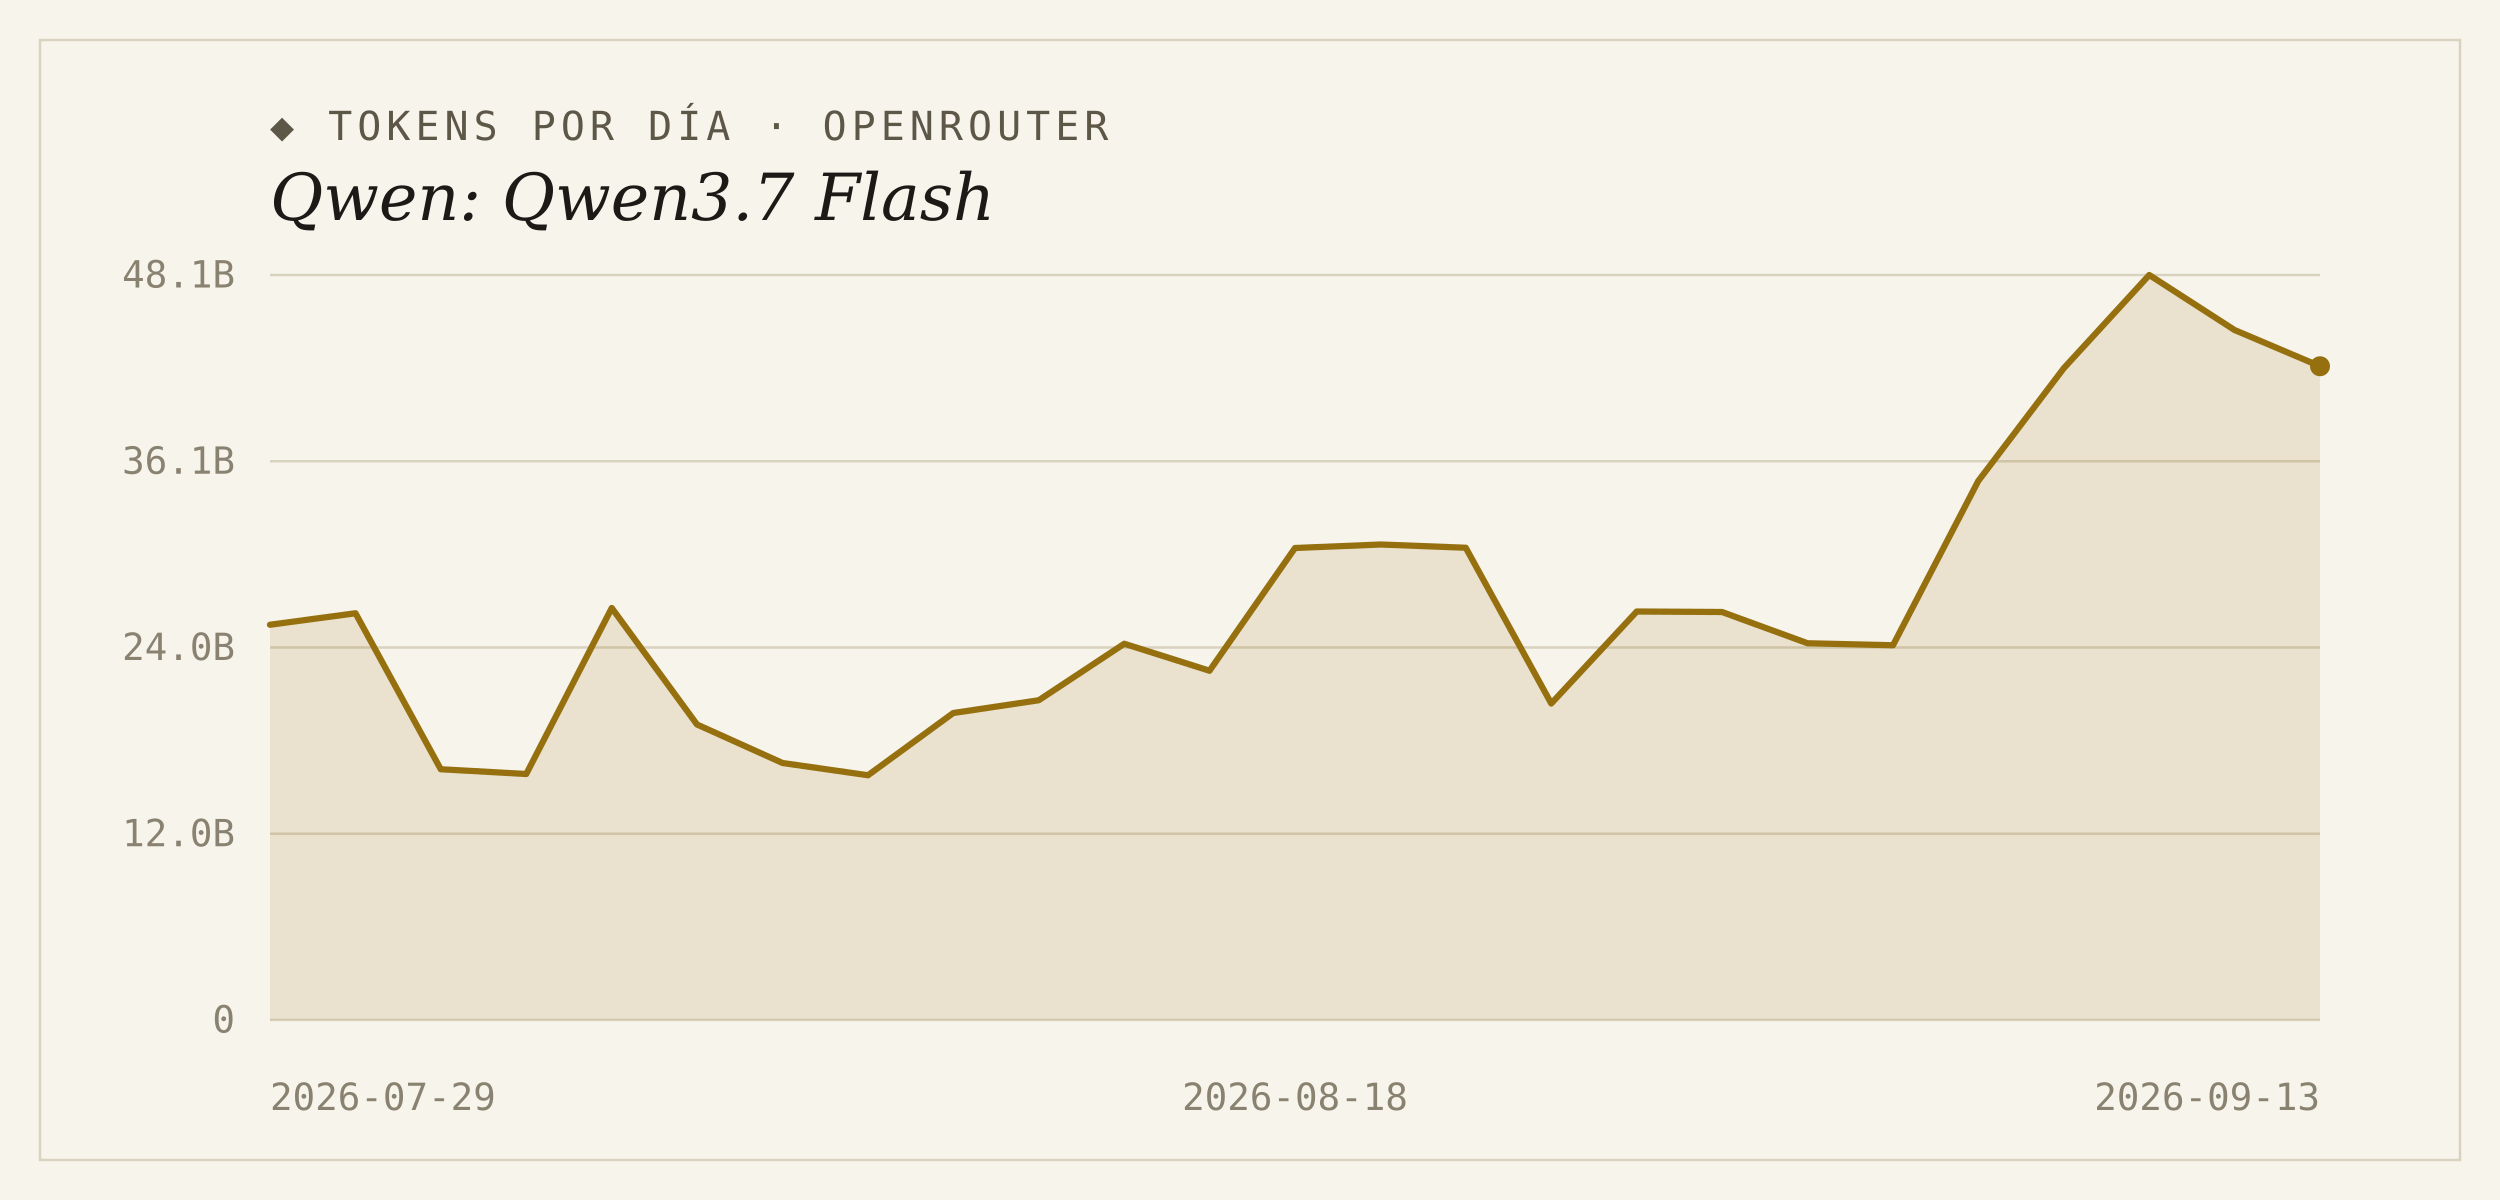
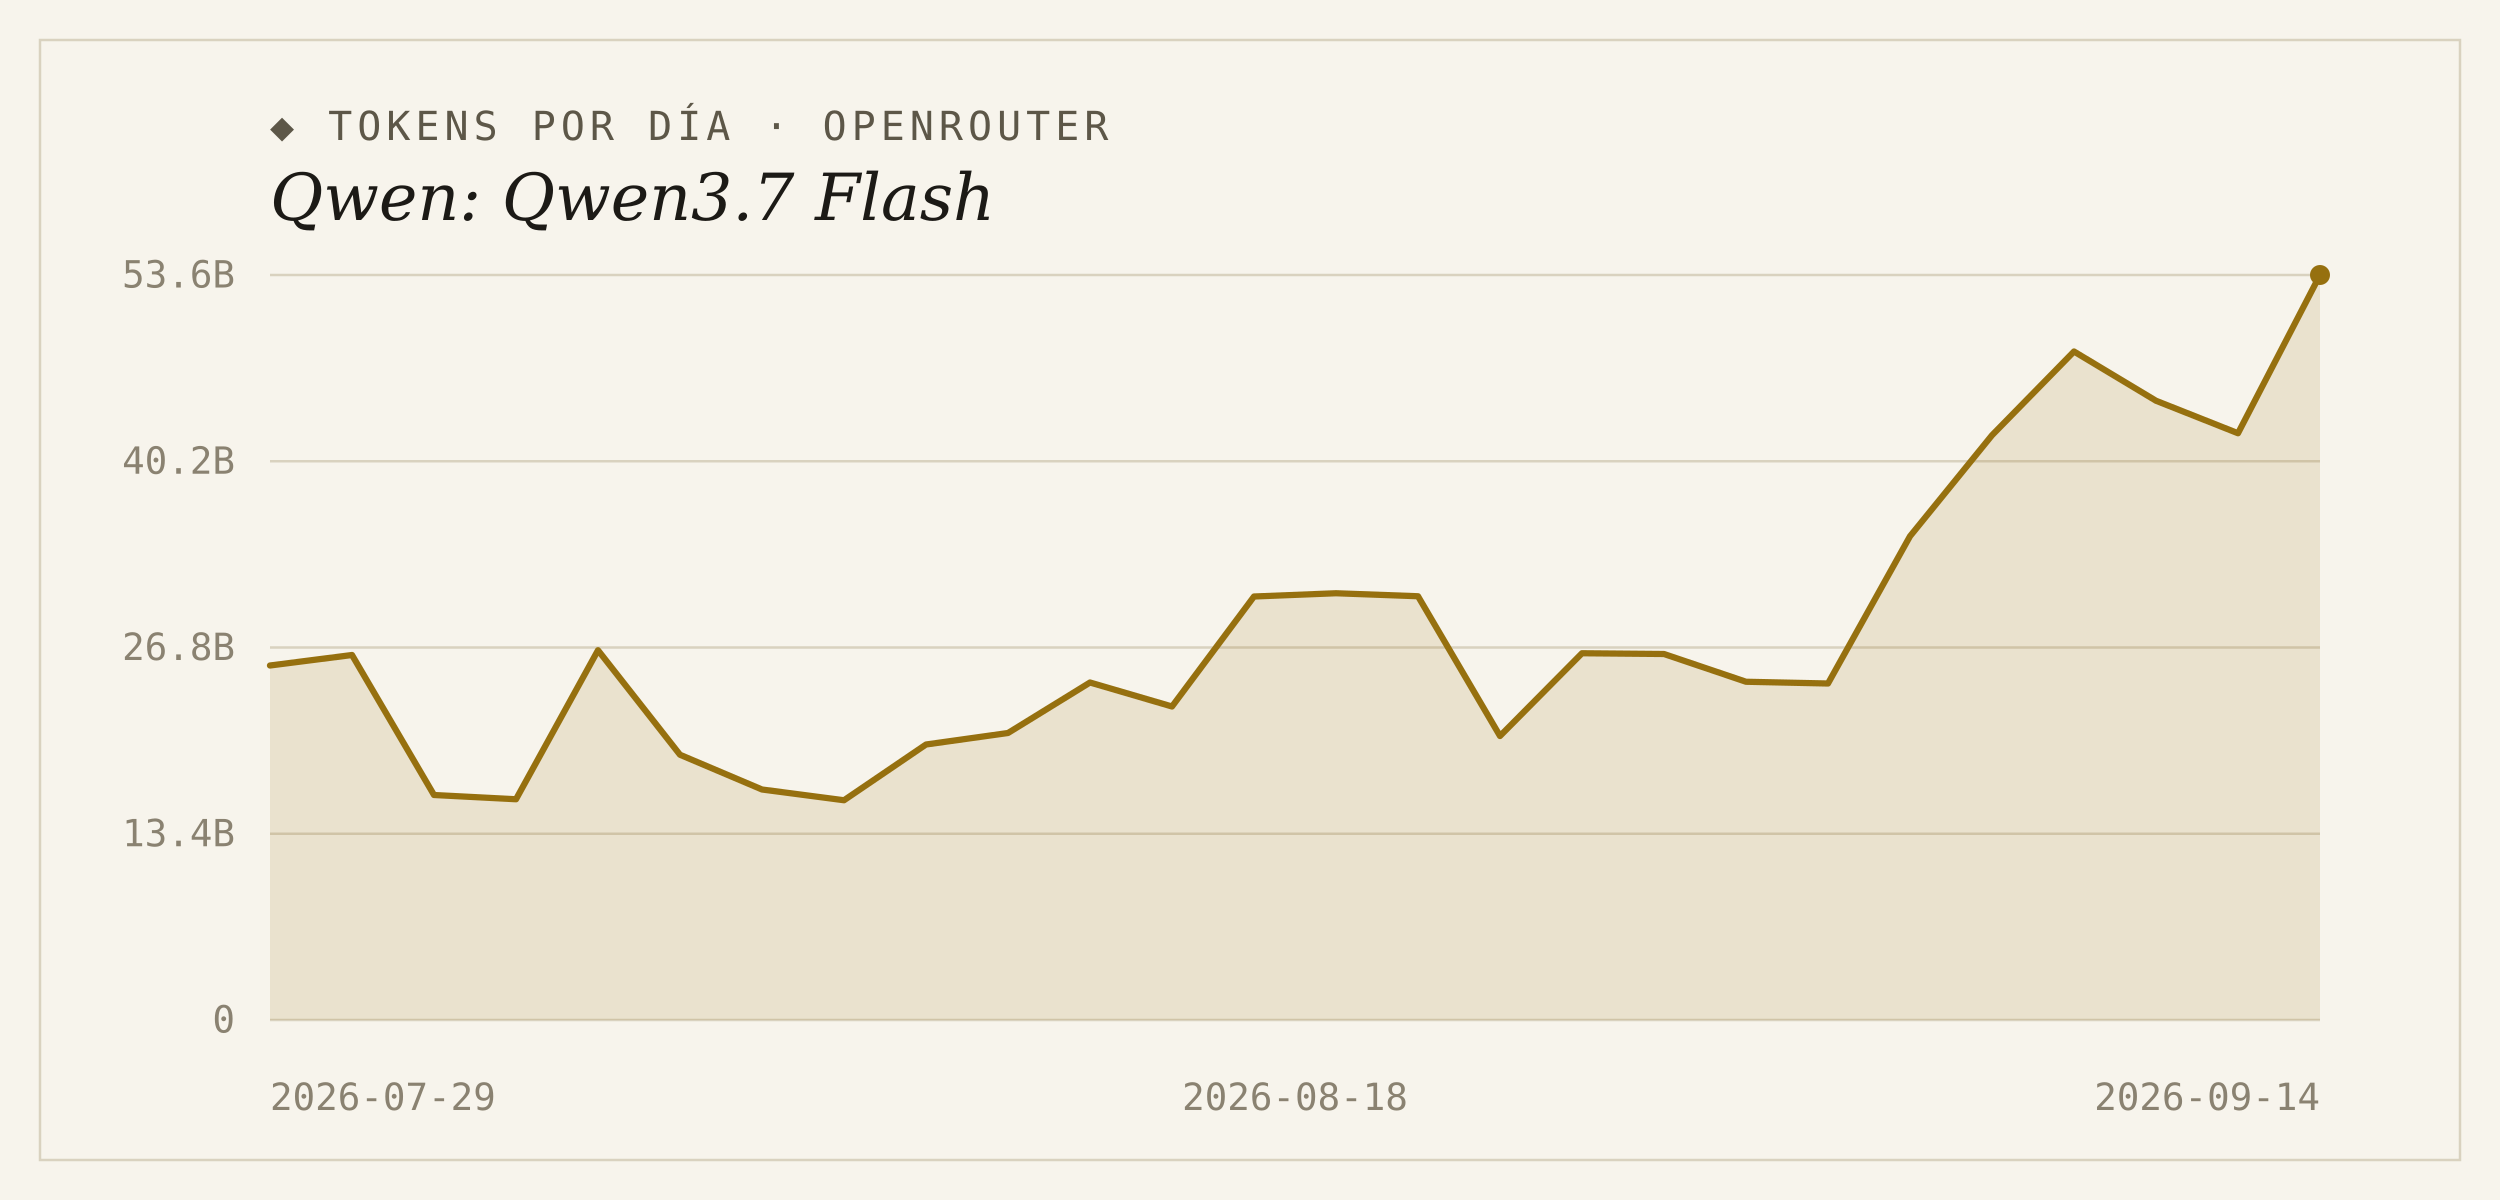
<svg xmlns="http://www.w3.org/2000/svg" width="1000" height="480" viewBox="0 0 1000 480">
  <rect width="1000" height="480" fill="#f7f4ec" />
  <rect x="16" y="16" width="968" height="448" fill="none" stroke="#d9d2bf" stroke-width="1" />
  <text x="108" y="56" font-family="'DejaVu Sans Mono', Consolas, monospace" font-size="16" letter-spacing="2" fill="#5d5748">◆ TOKENS POR DÍA · OPENROUTER</text>
  <text x="108" y="88" font-family="Georgia, 'DejaVu Serif', serif" font-size="26" font-style="italic" fill="#1c1a16">Qwen: Qwen3.7 Flash</text>
  <line x1="108" y1="408.0" x2="928" y2="408.0" stroke="#d9d2bf" stroke-width="1" />
  <text x="94" y="413" text-anchor="end" font-family="'DejaVu Sans Mono', Consolas, monospace" font-size="15" fill="#8a8271">0</text>
  <line x1="108" y1="333.5" x2="928" y2="333.5" stroke="#d9d2bf" stroke-width="1" />
-   <text x="94" y="338.5" text-anchor="end" font-family="'DejaVu Sans Mono', Consolas, monospace" font-size="15" fill="#8a8271">12.0B</text>
+   <text x="94" y="338.5" text-anchor="end" font-family="'DejaVu Sans Mono', Consolas, monospace" font-size="15" fill="#8a8271">13.4B</text>
  <line x1="108" y1="259.0" x2="928" y2="259.0" stroke="#d9d2bf" stroke-width="1" />
-   <text x="94" y="264" text-anchor="end" font-family="'DejaVu Sans Mono', Consolas, monospace" font-size="15" fill="#8a8271">24.0B</text>
+   <text x="94" y="264" text-anchor="end" font-family="'DejaVu Sans Mono', Consolas, monospace" font-size="15" fill="#8a8271">26.8B</text>
  <line x1="108" y1="184.5" x2="928" y2="184.5" stroke="#d9d2bf" stroke-width="1" />
-   <text x="94" y="189.5" text-anchor="end" font-family="'DejaVu Sans Mono', Consolas, monospace" font-size="15" fill="#8a8271">36.1B</text>
+   <text x="94" y="189.5" text-anchor="end" font-family="'DejaVu Sans Mono', Consolas, monospace" font-size="15" fill="#8a8271">40.2B</text>
  <line x1="108" y1="110.0" x2="928" y2="110.0" stroke="#d9d2bf" stroke-width="1" />
-   <text x="94" y="115" text-anchor="end" font-family="'DejaVu Sans Mono', Consolas, monospace" font-size="15" fill="#8a8271">48.1B</text>
-   <path d="M 108,408.0 L 108.0,249.9 L 142.2,245.3 L 176.3,307.7 L 210.5,309.6 L 244.7,243.2 L 278.8,289.8 L 313.0,305.2 L 347.2,310.1 L 381.3,285.2 L 415.5,280.1 L 449.7,257.5 L 483.8,268.3 L 518.0,219.2 L 552.2,217.8 L 586.3,219.1 L 620.5,281.4 L 654.7,244.6 L 688.8,244.8 L 723.0,257.3 L 757.2,258.1 L 791.3,192.4 L 825.5,147.3 L 859.7,110.0 L 893.8,132.0 L 928.0,146.5 L 928.0,408.0 Z" fill="#96700f" fill-opacity="0.14" />
-   <polyline points="108.0,249.9 142.2,245.3 176.3,307.7 210.5,309.6 244.7,243.2 278.8,289.8 313.0,305.2 347.2,310.1 381.3,285.2 415.5,280.1 449.7,257.5 483.8,268.3 518.0,219.2 552.2,217.8 586.3,219.1 620.5,281.4 654.7,244.6 688.8,244.8 723.0,257.3 757.2,258.1 791.3,192.4 825.5,147.3 859.7,110.0 893.8,132.0 928.0,146.5" fill="none" stroke="#96700f" stroke-width="2.5" stroke-linejoin="round" stroke-linecap="round" />
-   <circle cx="928.0" cy="146.5" r="4" fill="#96700f" />
+   <text x="94" y="115" text-anchor="end" font-family="'DejaVu Sans Mono', Consolas, monospace" font-size="15" fill="#8a8271">53.6B</text>
+   <path d="M 108,408.0 L 108.0,266.2 L 140.8,262.0 L 173.6,318.0 L 206.4,319.7 L 239.2,260.1 L 272.0,301.9 L 304.8,315.8 L 337.6,320.1 L 370.4,297.8 L 403.2,293.2 L 436.0,273.0 L 468.8,282.6 L 501.6,238.6 L 534.4,237.3 L 567.2,238.5 L 600.0,294.4 L 632.8,261.3 L 665.6,261.6 L 698.4,272.7 L 731.2,273.4 L 764.0,214.5 L 796.8,174.1 L 829.6,140.6 L 862.4,160.3 L 895.2,173.3 L 928.0,110.0 L 928.0,408.0 Z" fill="#96700f" fill-opacity="0.14" />
+   <polyline points="108.0,266.2 140.8,262.0 173.6,318.0 206.4,319.7 239.2,260.1 272.0,301.9 304.8,315.8 337.6,320.1 370.4,297.8 403.2,293.2 436.0,273.0 468.8,282.6 501.6,238.6 534.4,237.3 567.2,238.5 600.0,294.4 632.8,261.3 665.6,261.6 698.4,272.7 731.2,273.4 764.0,214.5 796.8,174.1 829.6,140.6 862.4,160.3 895.2,173.3 928.0,110.0" fill="none" stroke="#96700f" stroke-width="2.5" stroke-linejoin="round" stroke-linecap="round" />
+   <circle cx="928.0" cy="110.0" r="4" fill="#96700f" />
  <text x="108" y="444" text-anchor="start" font-family="'DejaVu Sans Mono', Consolas, monospace" font-size="15" fill="#8a8271">2026-07-29</text>
  <text x="518" y="444" text-anchor="middle" font-family="'DejaVu Sans Mono', Consolas, monospace" font-size="15" fill="#8a8271">2026-08-18</text>
-   <text x="928" y="444" text-anchor="end" font-family="'DejaVu Sans Mono', Consolas, monospace" font-size="15" fill="#8a8271">2026-09-13</text>
+   <text x="928" y="444" text-anchor="end" font-family="'DejaVu Sans Mono', Consolas, monospace" font-size="15" fill="#8a8271">2026-09-14</text>
</svg>
